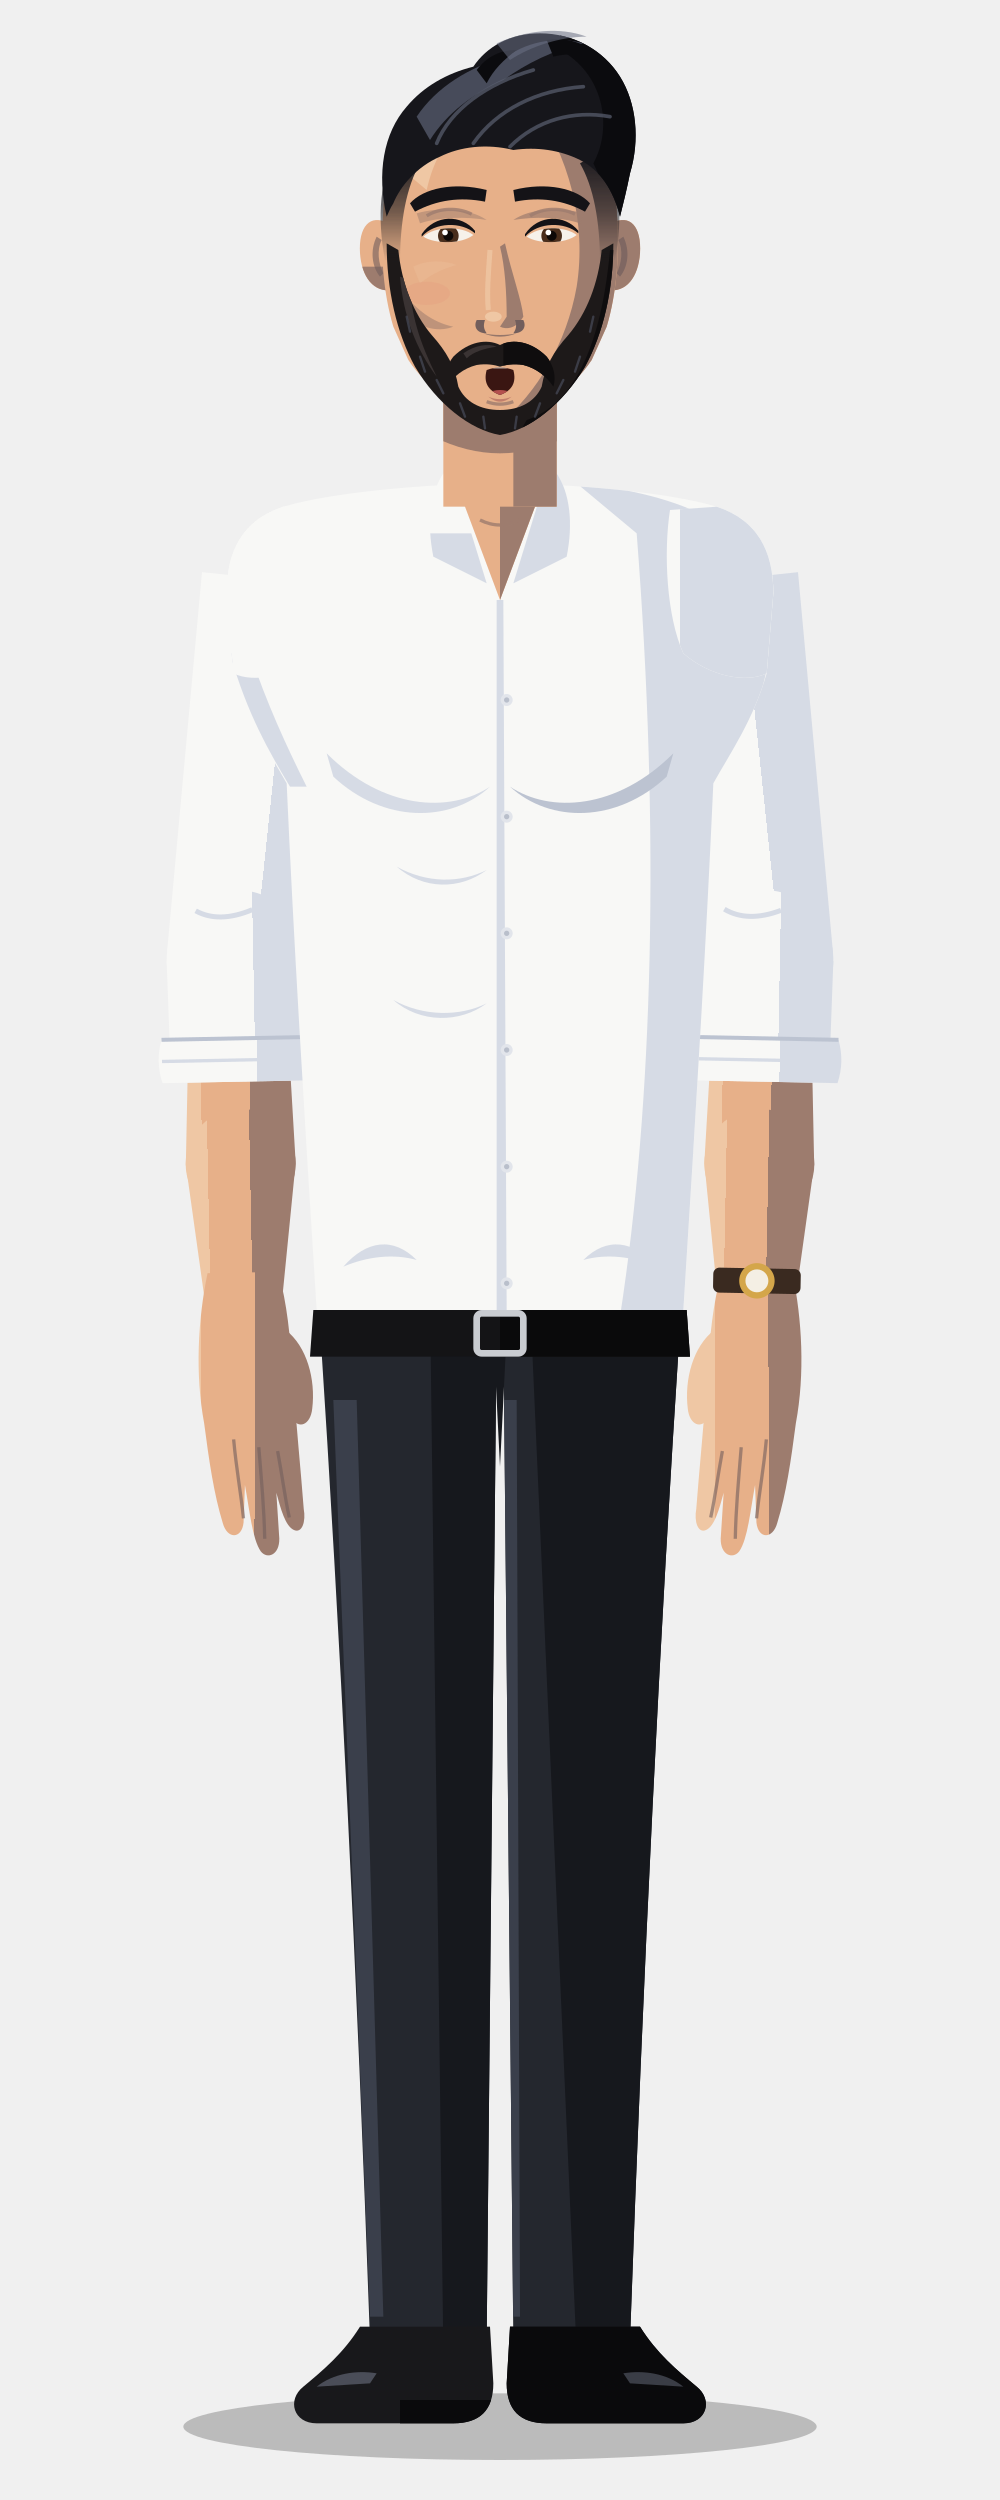
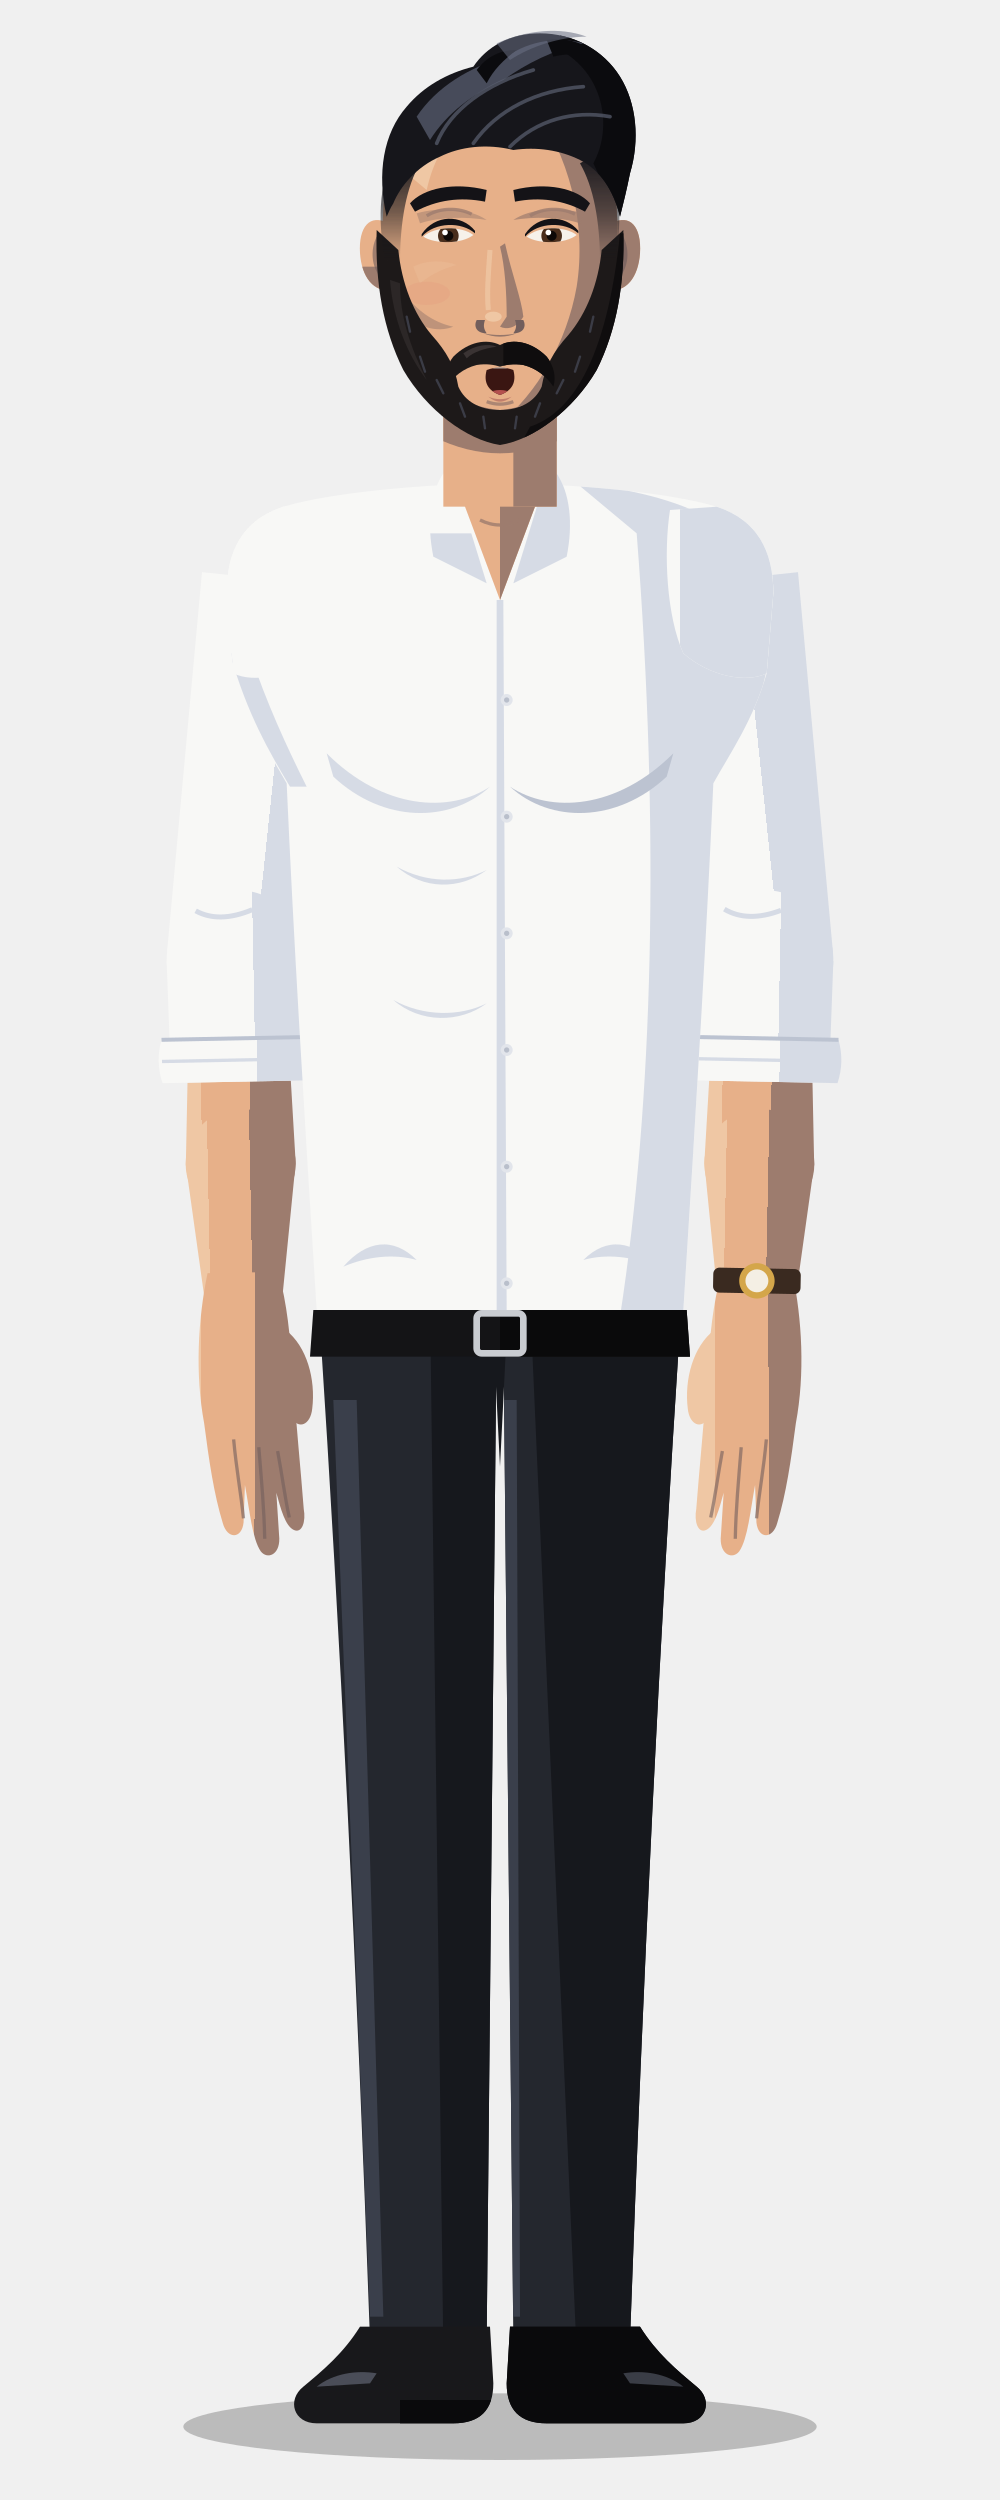
<svg xmlns="http://www.w3.org/2000/svg" viewBox="0 0 600 1500" width="600" height="1500">
  <defs>
    <linearGradient id="fade" x1="0" y1="0" x2="0" y2="1">
      <stop offset="0" stop-color="#16161b" stop-opacity="1" />
      <stop offset="0.55" stop-color="#16161b" stop-opacity="0.55" />
      <stop offset="1" stop-color="#16161b" stop-opacity="0" />
    </linearGradient>
    <clipPath id="c1">
      <path d="M192,796 L298,796 L292,1404 L222,1404 C214,1180 204,980 192,796 Z" />
    </clipPath>
    <clipPath id="c2">
      <path d="M 408,796 L 302,796 L 308,1404 L 378,1404 C 386,1180 396,980 408,796 Z" />
    </clipPath>
    <clipPath id="c3">
      <path d="M216,1396 L294,1396 L296,1430 C296,1446 288,1454 272,1454 L190,1454 C176,1454 172,1440 182,1432 C194,1422 206,1412 216,1396 Z" />
    </clipPath>
    <clipPath id="c4">
      <path d="M 384,1396 L 306,1396 L 304,1430 C 304,1446 312,1454 328,1454 L 410,1454 C 424,1454 428,1440 418,1432 C 406,1422 394,1412 384,1396 Z" />
    </clipPath>
    <linearGradient id="g5" gradientUnits="userSpaceOnUse" x1="112.0" y1="674.3" x2="175.9" y2="673.0">
      <stop offset="0" stop-color="#efc7a4" />
      <stop offset="0.14" stop-color="#efc7a4" />
      <stop offset="0.14" stop-color="#e7b089" />
      <stop offset="0.6" stop-color="#e7b089" />
      <stop offset="0.6" stop-color="#9d7c6e" />
      <stop offset="1" stop-color="#9d7c6e" />
    </linearGradient>
    <linearGradient id="g6" gradientUnits="userSpaceOnUse" x1="117.9" y1="744.7" x2="172.9" y2="743.6">
      <stop offset="0" stop-color="#efc7a4" />
      <stop offset="0.14" stop-color="#efc7a4" />
      <stop offset="0.14" stop-color="#e7b089" />
      <stop offset="0.6" stop-color="#e7b089" />
      <stop offset="0.6" stop-color="#9d7c6e" />
      <stop offset="1" stop-color="#9d7c6e" />
    </linearGradient>
    <linearGradient id="g7" gradientUnits="userSpaceOnUse" x1="110.7" y1="457.4" x2="197.3" y2="466.6">
      <stop offset="0" stop-color="#f8f8f6" />
      <stop offset="0.62" stop-color="#f8f8f6" />
      <stop offset="0.62" stop-color="#d6dbe5" />
      <stop offset="1" stop-color="#d6dbe5" />
    </linearGradient>
    <linearGradient id="g8" gradientUnits="userSpaceOnUse" x1="101.1" y1="606.8" x2="184.1" y2="605.2">
      <stop offset="0" stop-color="#f8f8f6" />
      <stop offset="0.62" stop-color="#f8f8f6" />
      <stop offset="0.62" stop-color="#d6dbe5" />
      <stop offset="1" stop-color="#d6dbe5" />
    </linearGradient>
    <linearGradient id="g9" gradientUnits="userSpaceOnUse" x1="97.2" y1="636.9" x2="189.2" y2="635.1">
      <stop offset="0" stop-color="#f8f8f6" />
      <stop offset="0.62" stop-color="#f8f8f6" />
      <stop offset="0.62" stop-color="#d6dbe5" />
      <stop offset="1" stop-color="#d6dbe5" />
    </linearGradient>
    <linearGradient id="g10" gradientUnits="userSpaceOnUse" x1="-28.0" y1="-0.6" x2="28.0" y2="0.6">
      <stop offset="0" stop-color="#efc7a4" />
      <stop offset="0.14" stop-color="#efc7a4" />
      <stop offset="0.14" stop-color="#e7b089" />
      <stop offset="0.6" stop-color="#e7b089" />
      <stop offset="0.6" stop-color="#9d7c6e" />
      <stop offset="1" stop-color="#9d7c6e" />
    </linearGradient>
    <linearGradient id="g11" gradientUnits="userSpaceOnUse" x1="424.1" y1="673.0" x2="488.0" y2="674.3">
      <stop offset="0" stop-color="#efc7a4" />
      <stop offset="0.14" stop-color="#efc7a4" />
      <stop offset="0.14" stop-color="#e7b089" />
      <stop offset="0.6" stop-color="#e7b089" />
      <stop offset="0.6" stop-color="#9d7c6e" />
      <stop offset="1" stop-color="#9d7c6e" />
    </linearGradient>
    <linearGradient id="g12" gradientUnits="userSpaceOnUse" x1="427.1" y1="743.6" x2="482.1" y2="744.7">
      <stop offset="0" stop-color="#efc7a4" />
      <stop offset="0.14" stop-color="#efc7a4" />
      <stop offset="0.14" stop-color="#e7b089" />
      <stop offset="0.6" stop-color="#e7b089" />
      <stop offset="0.6" stop-color="#9d7c6e" />
      <stop offset="1" stop-color="#9d7c6e" />
    </linearGradient>
    <linearGradient id="g13" gradientUnits="userSpaceOnUse" x1="402.7" y1="466.6" x2="489.3" y2="457.4">
      <stop offset="0" stop-color="#f8f8f6" />
      <stop offset="0.62" stop-color="#f8f8f6" />
      <stop offset="0.62" stop-color="#d6dbe5" />
      <stop offset="1" stop-color="#d6dbe5" />
    </linearGradient>
    <linearGradient id="g14" gradientUnits="userSpaceOnUse" x1="415.9" y1="605.2" x2="498.9" y2="606.8">
      <stop offset="0" stop-color="#f8f8f6" />
      <stop offset="0.62" stop-color="#f8f8f6" />
      <stop offset="0.62" stop-color="#d6dbe5" />
      <stop offset="1" stop-color="#d6dbe5" />
    </linearGradient>
    <linearGradient id="g15" gradientUnits="userSpaceOnUse" x1="410.8" y1="635.1" x2="502.8" y2="636.9">
      <stop offset="0" stop-color="#f8f8f6" />
      <stop offset="0.62" stop-color="#f8f8f6" />
      <stop offset="0.62" stop-color="#d6dbe5" />
      <stop offset="1" stop-color="#d6dbe5" />
    </linearGradient>
    <linearGradient id="g16" gradientUnits="userSpaceOnUse" x1="28.0" y1="0.6" x2="-28.0" y2="-0.6">
      <stop offset="0" stop-color="#efc7a4" />
      <stop offset="0.14" stop-color="#efc7a4" />
      <stop offset="0.14" stop-color="#e7b089" />
      <stop offset="0.6" stop-color="#e7b089" />
      <stop offset="0.6" stop-color="#9d7c6e" />
      <stop offset="1" stop-color="#9d7c6e" />
    </linearGradient>
    <clipPath id="c17">
      <path d="M300,290 C268,290 204,294 170,304 C146,312 136,330 136,356 L140,404 C148,432 162,452 172,470 C176,560 182,660 190,786 L410,786 C418,660 424,560 428,470 C438,452 452,432 460,404 L464,356 C464,330 454,312 430,304 C396,294 332,290 300,290 Z" />
    </clipPath>
    <clipPath id="c18">
      <path d="M276,296 L324,296 L300,360 Z" />
    </clipPath>
    <clipPath id="c19">
      <path d="M266,284 C258,296 256,314 260,334 L292,350 L276,298 Z" />
    </clipPath>
    <clipPath id="c20">
      <path d="M 334,284 C 342,296 344,314 340,334 L 308,350 L 324,298 Z" />
    </clipPath>
    <clipPath id="c21">
      <path d="M188,786 L412,786 L414,814 L186,814 Z" />
    </clipPath>
    <clipPath id="c22">
      <path d="M170,304 C146,312 136,330 136,356 L140,404 C152,410 174,406 190,392 C200,370 202,332 198,306 Z" />
    </clipPath>
    <clipPath id="c23">
      <path d="M 430,304 C 454,312 464,330 464,356 L 460,404 C 448,410 426,406 410,392 C 400,370 398,332 402,306 Z" />
    </clipPath>
    <clipPath id="c24">
      <path d="M233,134 C222,128 215,136 216,152 C217,166 224,176 236,174 Z" />
    </clipPath>
    <clipPath id="c25">
      <path d="M 367,134 C 378,128 385,136 384,152 C 383,166 376,176 364,174 Z" />
    </clipPath>
    <clipPath id="c26">
      <path d="M266,220 L266,304 L334,304 L334,220 Z" />
    </clipPath>
    <clipPath id="c27">
-       <path d="M300,64 C341,64 369,88 370,126 C372,152 370,176 364,196 L355,216 C343,234 324,247 300,249 C276,247 257,234 245,216 L236,196 C230,176 228,152 230,126 C231,88 259,64 300,64 Z" />
+       <path d="M300,64 C341,64 369,88 370,126 C372,152 368,176 360,196 L351,214 C340,232 322,244 300,246 C278,244 260,232 249,214 L240,196 C232,176 228,152 230,126 C231,88 259,64 300,64 Z" />
    </clipPath>
    <clipPath id="c28">
      <path d="M254,142 C261,135.5 277,135.5 284,141 C277,146.55 261,146.55 254,142 Z" />
    </clipPath>
    <clipPath id="c29">
      <path d="M316,142 C323,135.5 339,135.5 346,141 C339,146.55 323,146.55 316,142 Z" />
    </clipPath>
    <clipPath id="c30">
-       <path d="M232,146 C232,174 238,200 249,220 C262,242 282,258 300,261 C318,258 338,242 351,220 C362,200 368,174 368,146 L361,150 C359,170 352,188 341,201 C332,211 327,220 325,232 C321,241 312,246 300,246 C288,246 279,241 275,232 C273,220 268,211 259,201 C248,188 241,170 239,150 Z" />
+       <path d="M226,138 C225,170 230,198 242,222 C256,246 280,264 300,267 C320,264 344,246 358,222 C370,198 375,170 374,138 L361,150 C359,170 352,188 341,201 C332,211 327,220 325,232 C321,241 312,246 300,246 C288,246 279,241 275,232 C273,220 268,211 259,201 C248,188 241,170 239,150 Z" />
    </clipPath>
    <clipPath id="c31">
      <path d="M272,214 C281,205 292,203 300,207 C308,203 319,205 328,214 C332,219 334,226 332,232 C328,226 322,221 314,219 C308,218 303,219 300,220 C297,219 292,218 286,219 C278,221 272,226 268,232 C266,226 268,219 272,214 Z" />
    </clipPath>
    <clipPath id="c32">
      <path d="M292,222 Q300,219 308,222 Q311,233 300,237 Q289,233 292,222 Z" />
    </clipPath>
    <clipPath id="c33">
      <path d="M232,130 C226,104 230,80 244,64 C254,52 268,44 284,40 C292,28 306,20 324,20 C344,20 362,30 372,46 C382,62 384,84 378,104 C376,114 374,122 372,130 C368,114 360,102 348,96 C336,90 322,88 308,90 C292,86 276,88 264,94 C250,100 240,112 236,122 C234,125 233,128 232,130 Z" />
    </clipPath>
  </defs>
  <ellipse cx="300" cy="1456" rx="190" ry="20" fill="#000" opacity="0.22" />
  <path d="M192,796 L298,796 L292,1404 L222,1404 C214,1180 204,980 192,796 Z" fill="#24272e" />
  <g clip-path="url(#c1)">
    <path d="M258,780 L304,780 L300,1412 L266,1412 Z" fill="#16181d" />
    <path d="M200,840 L214,840 L230,1390 L222,1390 Z" fill="#3a3f4b" />
  </g>
  <path d="M 408,796 L 302,796 L 308,1404 L 378,1404 C 386,1180 396,980 408,796 Z" fill="#24272e" />
  <g clip-path="url(#c2)">
    <path d="M318,780 L420,780 L420,1412 L346,1412 Z" fill="#16181d" />
    <path d="M 310,840 L 302,840 L 306,1390 L 312,1390 Z" fill="#3a3f4b" />
  </g>
  <path d="M296,800 L300,880 L304,800 Z" fill="#16181d" />
  <path d="M216,1396 L294,1396 L296,1430 C296,1446 288,1454 272,1454 L190,1454 C176,1454 172,1440 182,1432 C194,1422 206,1412 216,1396 Z" fill="#18181b" />
  <g clip-path="url(#c3)">
    <path d="M240,1440 L300,1440 L300,1460 L240,1460 Z" fill="#0a0a0c" />
    <path d="M190,1432 C200,1424 214,1422 226,1424 L222,1430 Z" fill="#4a4d58" />
  </g>
  <path d="M 384,1396 L 306,1396 L 304,1430 C 304,1446 312,1454 328,1454 L 410,1454 C 424,1454 428,1440 418,1432 C 406,1422 394,1412 384,1396 Z" fill="#18181b" />
  <g clip-path="url(#c4)">
    <path d="M300,1380 L440,1380 L440,1460 L300,1460 Z" fill="#0a0a0c" />
    <path d="M 410,1432 C 400,1424 386,1422 374,1424 L 378,1430 Z" fill="#3a3d46" />
  </g>
  <path d="M112.5,649.6 L111.5,699.0 L177.4,697.7 L174.5,648.4 Z" fill="url(#g5)" />
  <circle cx="144.4" cy="698.3" r="33.0" fill="url(#g6)" />
  <path d="M111.5,699.0 L124.3,790.4 L168.3,789.6 L177.4,697.7 Z" fill="url(#g6)" />
  <path d="M121.2,343.3 L100.2,571.6 L183.8,580.4 L210.8,352.7 Z" fill="url(#g7)" />
  <circle cx="142.0" cy="576.0" r="42.0" fill="url(#g8)" />
  <path d="M100.0,576.8 L102.2,636.8 L184.2,635.2 L184.0,575.2 Z" fill="url(#g8)" />
  <path d="M188.9,622.1 Q193.2,635.0 189.5,648.1 L97.5,649.9 Q93.2,637.0 96.9,623.9 Z" fill="url(#g9)" />
  <path d="M188.9,622.1 L96.9,623.9" stroke="#bcc3d1" stroke-width="2.4" />
  <path d="M189.2,635.1 L97.2,636.9" stroke="#d6dbe5" stroke-width="2" />
  <path d="M117.4,546.5 q14.0,7.7 34.0,-0.7" fill="none" stroke="#d6dbe5" stroke-width="3" />
  <g transform="translate(146.0,776.0) rotate(-1.1)">
    <g transform="scale(1.25,1.25)">
      <path d="M-17,-10 C-22,12 -24,38 -20,62 C-18,80 -16,96 -12,110 C-10,118 -3,118 -2,110 L-1,92 C1,104 2,118 6,124 C9,128 15,126 15,118 L14,96 C16,104 18,112 22,114 C26,116 28,110 27,104 C26,86 24,62 23,40 C22,20 21,6 17,-10 Z" fill="url(#g10)" />
      <path d="M20,18 C30,26 34,42 32,56 C31,64 25,66 22,60 C22,48 20,36 16,28 Z" fill="url(#g10)" />
      <path d="M-6,70 C-5,84 -3,96 -2,108 M6,74 C7,90 8,104 8,118 M15,76 C17,88 18,98 20,108" fill="none" stroke="#725e5c" stroke-width="1.6" opacity="0.6" />
    </g>
  </g>
  <path d="M425.5,648.4 L422.6,697.7 L488.5,699.0 L487.5,649.6 Z" fill="url(#g11)" />
  <circle cx="455.6" cy="698.3" r="33.0" fill="url(#g12)" />
  <path d="M422.6,697.7 L431.7,789.6 L475.7,790.4 L488.5,699.0 Z" fill="url(#g12)" />
  <path d="M389.2,352.7 L416.2,580.4 L499.8,571.6 L478.8,343.3 Z" fill="url(#g13)" />
  <circle cx="458.0" cy="576.0" r="42.0" fill="url(#g14)" />
  <path d="M416.0,575.2 L415.8,635.2 L497.8,636.8 L500.0,576.8 Z" fill="url(#g14)" />
  <path d="M503.1,623.9 Q506.8,637.0 502.5,649.9 L410.5,648.1 Q406.8,635.0 411.1,622.1 Z" fill="url(#g15)" />
  <path d="M503.1,623.9 L411.1,622.1" stroke="#bcc3d1" stroke-width="2.4" />
  <path d="M502.8,636.9 L410.8,635.1" stroke="#d6dbe5" stroke-width="2" />
  <path d="M434.6,545.5 q14.0,8.3 34.0,0.7" fill="none" stroke="#d6dbe5" stroke-width="3" />
  <g transform="translate(454.0,776.0) rotate(1.1)">
    <g transform="scale(-1.25,1.25)">
      <path d="M-17,-10 C-22,12 -24,38 -20,62 C-18,80 -16,96 -12,110 C-10,118 -3,118 -2,110 L-1,92 C1,104 2,118 6,124 C9,128 15,126 15,118 L14,96 C16,104 18,112 22,114 C26,116 28,110 27,104 C26,86 24,62 23,40 C22,20 21,6 17,-10 Z" fill="url(#g16)" />
      <path d="M20,18 C30,26 34,42 32,56 C31,64 25,66 22,60 C22,48 20,36 16,28 Z" fill="url(#g16)" />
      <path d="M-6,70 C-5,84 -3,96 -2,108 M6,74 C7,90 8,104 8,118 M15,76 C17,88 18,98 20,108" fill="none" stroke="#725e5c" stroke-width="1.6" opacity="0.6" />
      <rect x="-21" y="-12" width="42" height="12" rx="3" fill="#3a2a20" />
      <circle cx="0" cy="-6" r="8.5" fill="#d4a64a" />
      <circle cx="0" cy="-6" r="5.5" fill="#f4efe4" />
    </g>
  </g>
  <path d="M300,290 C268,290 204,294 170,304 C146,312 136,330 136,356 L140,404 C148,432 162,452 172,470 C176,560 182,660 190,786 L410,786 C418,660 424,560 428,470 C438,452 452,432 460,404 L464,356 C464,330 454,312 430,304 C396,294 332,290 300,290 Z" fill="#f8f8f6" />
  <g clip-path="url(#c17)">
    <path d="M346,290 C406,296 466,316 464,374 C460,422 444,450 430,474 L414,790 L372,790 C392,660 396,500 382,320 Z" fill="#d6dbe5" />
    <path d="M138,392 C148,428 162,452 174,472 L184,472 C172,448 160,422 150,392 Z" fill="#d6dbe5" />
  </g>
  <path d="M196,452 C230,486 270,488 294,472 C270,494 230,494 200,466 Z" fill="#d6dbe5" />
  <path d="M404,452 C370,486 330,488 306,472 C330,494 370,494 400,466 Z" fill="#bcc3d1" />
  <path d="M236,600 C254,610 276,610 292,602 C276,614 252,614 236,600 Z" fill="#d6dbe5" />
  <path d="M206,760 C220,744 236,742 250,756 C236,752 220,754 206,760 Z" fill="#d6dbe5" />
  <path d="M350,756 C364,742 380,744 394,760 C380,754 364,752 350,756 Z" fill="#d6dbe5" />
  <path d="M238,520 C256,530 276,530 292,522 C276,534 254,534 238,520 Z" fill="#d6dbe5" />
  <path d="M276,296 L324,296 L300,360 Z" fill="#e7b089" />
  <g clip-path="url(#c18)">
    <path d="M300,290 L330,290 L300,364 Z" fill="#9d7c6e" />
  </g>
  <path d="M288,312 Q300,318 312,312" fill="none" stroke="#9d7c6e" stroke-width="2" opacity="0.8" />
  <path d="M266,284 C258,296 256,314 260,334 L292,350 L276,298 Z" fill="#f8f8f6" />
  <g clip-path="url(#c19)">
    <path d="M256,320 L292,320 L292,352 L256,352 Z" fill="#d6dbe5" />
  </g>
  <path d="M 334,284 C 342,296 344,314 340,334 L 308,350 L 324,298 Z" fill="#f8f8f6" />
  <g clip-path="url(#c20)">
    <path d="M 334,284 C 342,296 344,314 340,334 L 308,350 L 324,298 Z" fill="#d6dbe5" />
  </g>
  <path d="M268,286 Q300,280 332,286 L326,292 Q300,288 274,292 Z" fill="#d6dbe5" />
  <path d="M298,360 L302,360 L304,786 L298,786 Z" fill="#d6dbe5" />
  <circle cx="304" cy="420" r="3.6" fill="#e2e5eb" />
  <circle cx="304" cy="420" r="1.6" fill="#b9bfcb" />
  <circle cx="304" cy="490" r="3.6" fill="#e2e5eb" />
  <circle cx="304" cy="490" r="1.6" fill="#b9bfcb" />
  <circle cx="304" cy="560" r="3.6" fill="#e2e5eb" />
  <circle cx="304" cy="560" r="1.6" fill="#b9bfcb" />
  <circle cx="304" cy="630" r="3.6" fill="#e2e5eb" />
  <circle cx="304" cy="630" r="1.6" fill="#b9bfcb" />
  <circle cx="304" cy="700" r="3.6" fill="#e2e5eb" />
  <circle cx="304" cy="700" r="1.6" fill="#b9bfcb" />
  <circle cx="304" cy="770" r="3.6" fill="#e2e5eb" />
  <circle cx="304" cy="770" r="1.6" fill="#b9bfcb" />
  <path d="M188,786 L412,786 L414,814 L186,814 Z" fill="#141416" />
  <g clip-path="url(#c21)">
    <path d="M300,780 L420,780 L420,820 L300,820 Z" fill="#0a0a0b" />
  </g>
  <rect x="286" y="788" width="28" height="24" rx="3" fill="none" stroke="#c9ccd1" stroke-width="4" />
  <path d="M170,304 C146,312 136,330 136,356 L140,404 C152,410 174,406 190,392 C200,370 202,332 198,306 Z" fill="#f8f8f6" />
  <path d="M 430,304 C 454,312 464,330 464,356 L 460,404 C 448,410 426,406 410,392 C 400,370 398,332 402,306 Z" fill="#f8f8f6" />
  <g clip-path="url(#c23)">
    <path d="M408,290 L470,290 L470,420 L408,420 Z" fill="#d6dbe5" />
  </g>
  <path d="M233,134 C222,128 215,136 216,152 C217,166 224,176 236,174 Z" fill="#e7b089" />
  <g clip-path="url(#c24)">
    <path d="M200,160 L240,160 L240,190 L200,190 Z" fill="#9d7c6e" />
  </g>
  <path d="M 367,134 C 378,128 385,136 384,152 C 383,166 376,176 364,174 Z" fill="#e7b089" />
  <g clip-path="url(#c25)">
    <path d="M360,120 L400,120 L400,190 L360,190 Z" fill="#9d7c6e" />
  </g>
  <path d="M226,142 C222,150 223,160 228,166 L230,164 C227,158 226,150 229,144 Z" fill="#725e5c" opacity="0.6" />
  <path d="M 374,142 C 378,150 377,160 372,166 L 370,164 C 373,158 374,150 371,144 Z" fill="#725e5c" opacity="0.7" />
  <path d="M266,220 L266,304 L334,304 L334,220 Z" fill="#e7b089" />
  <g clip-path="url(#c26)">
    <path d="M308,210 L340,210 L340,310 L308,310 Z" fill="#9d7c6e" />
    <path d="M260,210 L340,210 L340,262 Q300,282 260,262 Z" fill="#9d7c6e" />
  </g>
-   <path d="M300,64 C341,64 369,88 370,126 C372,152 370,176 364,196 L355,216 C343,234 324,247 300,249 C276,247 257,234 245,216 L236,196 C230,176 228,152 230,126 C231,88 259,64 300,64 Z" fill="#e7b089" />
+   <path d="M300,64 C341,64 369,88 370,126 C372,152 368,176 360,196 L351,214 C340,232 322,244 300,246 C278,244 260,232 249,214 L240,196 C232,176 228,152 230,126 C231,88 259,64 300,64 Z" fill="#e7b089" />
  <g clip-path="url(#c27)">
    <path d="M318,60 C352,70 376,96 376,130 C378,170 368,204 350,228 C336,244 318,252 300,254 C322,236 340,206 346,172 C352,134 342,94 318,60 Z" fill="#9d7c6e" />
    <path d="M244,104 C250,86 264,74 282,70 C268,82 260,96 256,114 Z" fill="#efc7a4" />
  </g>
  <path d="M248,160 C256,156 266,156 274,159 C266,161 258,165 252,170 Z" fill="#efc7a4" opacity="0.25" />
  <path d="M244,178 C252,188 262,194 272,196 C262,200 250,196 244,188 Z" fill="#9d7c6e" opacity="0.55" />
  <ellipse cx="256" cy="176" rx="14" ry="7" fill="#e07e70" opacity="0.14" />
  <path d="M246,122 C254,113 272,109 292,114 L291,121 C276,118 262,120 249,127 Z" fill="#141317" />
  <path d="M 354,122 C 346,113 328,109 308,114 L 309,121 C 324,118 338,120 351,127 Z" fill="#141317" />
  <path d="M250,128 C264,124 282,125 292,132 C280,130 264,130 252,134 Z" fill="#9d7c6e" opacity="0.5" />
  <path d="M 350,128 C 336,124 318,125 308,132 C 320,130 336,130 348,134 Z" fill="#9d7c6e" opacity="0.7" />
  <path d="M254,142 C261,135.5 277,135.5 284,141 C277,146.55 261,146.55 254,142 Z" fill="#f6f1ea" />
  <g clip-path="url(#c28)">
    <circle cx="269" cy="141.5" r="6.2" fill="#4a2e1c" />
    <circle cx="269" cy="141.5" r="3" fill="#0e0907" />
    <circle cx="267" cy="139.5" r="1.7" fill="#fff" />
    <rect x="249" y="120" width="40" height="17.5" fill="#000" opacity="0.14" />
  </g>
  <path d="M253,142 C261,133.0 277,133.0 285,140 L285,138.5 C277,128.5 261,128.5 253,140.5 Z" fill="#141317" />
  <path d="M256,129.5 C264,124.5 275,124.5 283,128.5" fill="none" stroke="#9d7c6e" stroke-width="2" opacity="0.8" />
  <path d="M316,142 C323,135.5 339,135.5 346,141 C339,146.55 323,146.55 316,142 Z" fill="#f6f1ea" />
  <g clip-path="url(#c29)">
    <circle cx="331" cy="141.5" r="6.2" fill="#4a2e1c" />
    <circle cx="331" cy="141.5" r="3" fill="#0e0907" />
    <circle cx="329" cy="139.5" r="1.7" fill="#fff" />
    <rect x="311" y="120" width="40" height="17.5" fill="#000" opacity="0.14" />
  </g>
  <path d="M315,142 C323,133.0 339,133.0 347,140 L347,138.5 C339,128.5 323,128.5 315,140.5 Z" fill="#141317" />
  <path d="M318,129.5 C326,124.5 337,124.5 345,128.5" fill="none" stroke="#9d7c6e" stroke-width="2" opacity="0.8" />
  <path d="M303,146 C307,164 313,180 314,190 C310,197 304,198 300,196 L304,190 C304,176 303,160 300,148 Z" fill="#9d7c6e" />
  <path d="M286,192 C284,196 286,200 292,200 C290,197 290,195 291,192 Z" fill="#725e5c" />
  <path d="M314,192 C316,196 314,200 308,200 C310,197 310,195 309,192 Z" fill="#725e5c" />
  <path d="M290,200 Q300,204 310,200 Q300,202 290,200 Z" fill="#725e5c" opacity="0.7" />
  <ellipse cx="296" cy="190" rx="5" ry="3" fill="#efc7a4" />
  <path d="M294,150 C293,164 292,176 293,186" fill="none" stroke="#efc7a4" stroke-width="3" opacity="0.8" />
-   <path d="M232,146 C232,174 238,200 249,220 C262,242 282,258 300,261 C318,258 338,242 351,220 C362,200 368,174 368,146 L361,150 C359,170 352,188 341,201 C332,211 327,220 325,232 C321,241 312,246 300,246 C288,246 279,241 275,232 C273,220 268,211 259,201 C248,188 241,170 239,150 Z" fill="#1d1919" />
+   <path d="M226,138 C225,170 230,198 242,222 C256,246 280,264 300,267 C320,264 344,246 358,222 C370,198 375,170 374,138 L361,150 C359,170 352,188 341,201 C332,211 327,220 325,232 C321,241 312,246 300,246 C288,246 279,241 275,232 C273,220 268,211 259,201 C248,188 241,170 239,150 Z" fill="#1d1919" />
  <g clip-path="url(#c30)">
-     <path d="M316,252 C340,244 360,216 366,150 L380,150 L380,280 L300,280 Z" fill="#0f0d0e" />
-     <path d="M240,166 C242,190 250,210 262,226 C252,206 246,188 246,168 Z" fill="#3a3333" />
+     <path d="M318,256 C342,248 364,218 372,140 L390,140 L390,290 L300,290 Z" fill="#0f0d0e" />
+     <path d="M234,168 C236,192 244,212 256,228 C246,208 240,190 240,170 Z" fill="#2c2727" />
  </g>
  <path d="M252,214 l3,9" fill="none" stroke="#474b5a" stroke-width="1.4" stroke-linecap="round" stroke-linejoin="round" opacity="0.7" />
  <path d="M262,228 l4,8" fill="none" stroke="#474b5a" stroke-width="1.4" stroke-linecap="round" stroke-linejoin="round" opacity="0.7" />
  <path d="M276,242 l3,8" fill="none" stroke="#474b5a" stroke-width="1.4" stroke-linecap="round" stroke-linejoin="round" opacity="0.7" />
  <path d="M290,250 l1,7" fill="none" stroke="#474b5a" stroke-width="1.4" stroke-linecap="round" stroke-linejoin="round" opacity="0.7" />
  <path d="M244,190 l2,9" fill="none" stroke="#474b5a" stroke-width="1.4" stroke-linecap="round" stroke-linejoin="round" opacity="0.7" />
  <path d="M310,250 l-1,7" fill="none" stroke="#474b5a" stroke-width="1.4" stroke-linecap="round" stroke-linejoin="round" opacity="0.7" />
  <path d="M324,242 l-3,8" fill="none" stroke="#474b5a" stroke-width="1.4" stroke-linecap="round" stroke-linejoin="round" opacity="0.7" />
  <path d="M338,228 l-4,8" fill="none" stroke="#474b5a" stroke-width="1.4" stroke-linecap="round" stroke-linejoin="round" opacity="0.7" />
  <path d="M348,214 l-3,9" fill="none" stroke="#474b5a" stroke-width="1.4" stroke-linecap="round" stroke-linejoin="round" opacity="0.7" />
  <path d="M356,190 l-2,9" fill="none" stroke="#474b5a" stroke-width="1.4" stroke-linecap="round" stroke-linejoin="round" opacity="0.7" />
  <path d="M272,214 C281,205 292,203 300,207 C308,203 319,205 328,214 C332,219 334,226 332,232 C328,226 322,221 314,219 C308,218 303,219 300,220 C297,219 292,218 286,219 C278,221 272,226 268,232 C266,226 268,219 272,214 Z" fill="#1d1919" />
  <g clip-path="url(#c31)">
    <path d="M302,200 L340,200 L340,236 L302,236 Z" fill="#0f0d0e" />
    <path d="M278,212 C285,207 293,206 298,208 C291,209 284,211 280,215 Z" fill="#3a3333" />
  </g>
  <path d="M292,222 Q300,219 308,222 Q311,233 300,237 Q289,233 292,222 Z" fill="#3a1612" />
  <g clip-path="url(#c32)">
    <rect x="278" y="218" width="44" height="3" fill="#f1ece4" />
    <ellipse cx="300" cy="240" rx="10" ry="6" fill="#b4504e" />
  </g>
  <path d="M293,238 Q300,244 307,238 Q300,241 293,238 Z" fill="#c27f6c" />
  <path d="M292,241 Q300,244 308,241" fill="none" stroke="#9d7c6e" stroke-width="2" opacity="0.8" />
  <path d="M231,156 C226,130 228,106 238,90 L252,98 C244,112 240,132 240,158 Z" fill="url(#fade)" />
  <path d="M 369,156 C 374,130 372,106 362,90 L 348,98 C 356,112 360,132 360,158 Z" fill="url(#fade)" />
  <path d="M232,130 C226,104 230,80 244,64 C254,52 268,44 284,40 C292,28 306,20 324,20 C344,20 362,30 372,46 C382,62 384,84 378,104 C376,114 374,122 372,130 C368,114 360,102 348,96 C336,90 322,88 308,90 C292,86 276,88 264,94 C250,100 240,112 236,122 C234,125 233,128 232,130 Z" fill="#16161b" />
  <g clip-path="url(#c33)">
    <path d="M336,18 C368,24 388,52 384,84 C382,104 376,118 372,132 L356,98 C368,76 362,44 336,30 Z" fill="#0b0b0e" />
    <path d="M250,70 C262,52 282,40 304,34 C318,24 336,22 350,26 C332,30 316,38 302,48 C284,56 268,68 258,84 Z" fill="#474b5a" />
  </g>
  <path d="M262,86 C270,66 292,50 320,42" fill="none" stroke="#5a5f70" stroke-width="2.2" stroke-linecap="round" stroke-linejoin="round" opacity="0.7" />
  <path d="M284,86 C298,66 322,54 350,52" fill="none" stroke="#5a5f70" stroke-width="2.2" stroke-linecap="round" stroke-linejoin="round" opacity="0.7" />
  <path d="M306,88 C322,72 344,66 366,70" fill="none" stroke="#5a5f70" stroke-width="2.2" stroke-linecap="round" stroke-linejoin="round" opacity="0.7" />
  <path d="M286,42 C292,34 300,30 310,30 C302,36 296,42 292,50 Z" fill="#0b0b0e" />
  <path d="M328,24 C340,22 352,26 360,34 C350,32 340,32 332,34 Z" fill="#0b0b0e" />
  <path d="M298,26 C316,18 336,16 352,22 C336,22 318,28 306,36 Z" fill="#6a7083" opacity="0.55" />
</svg>
